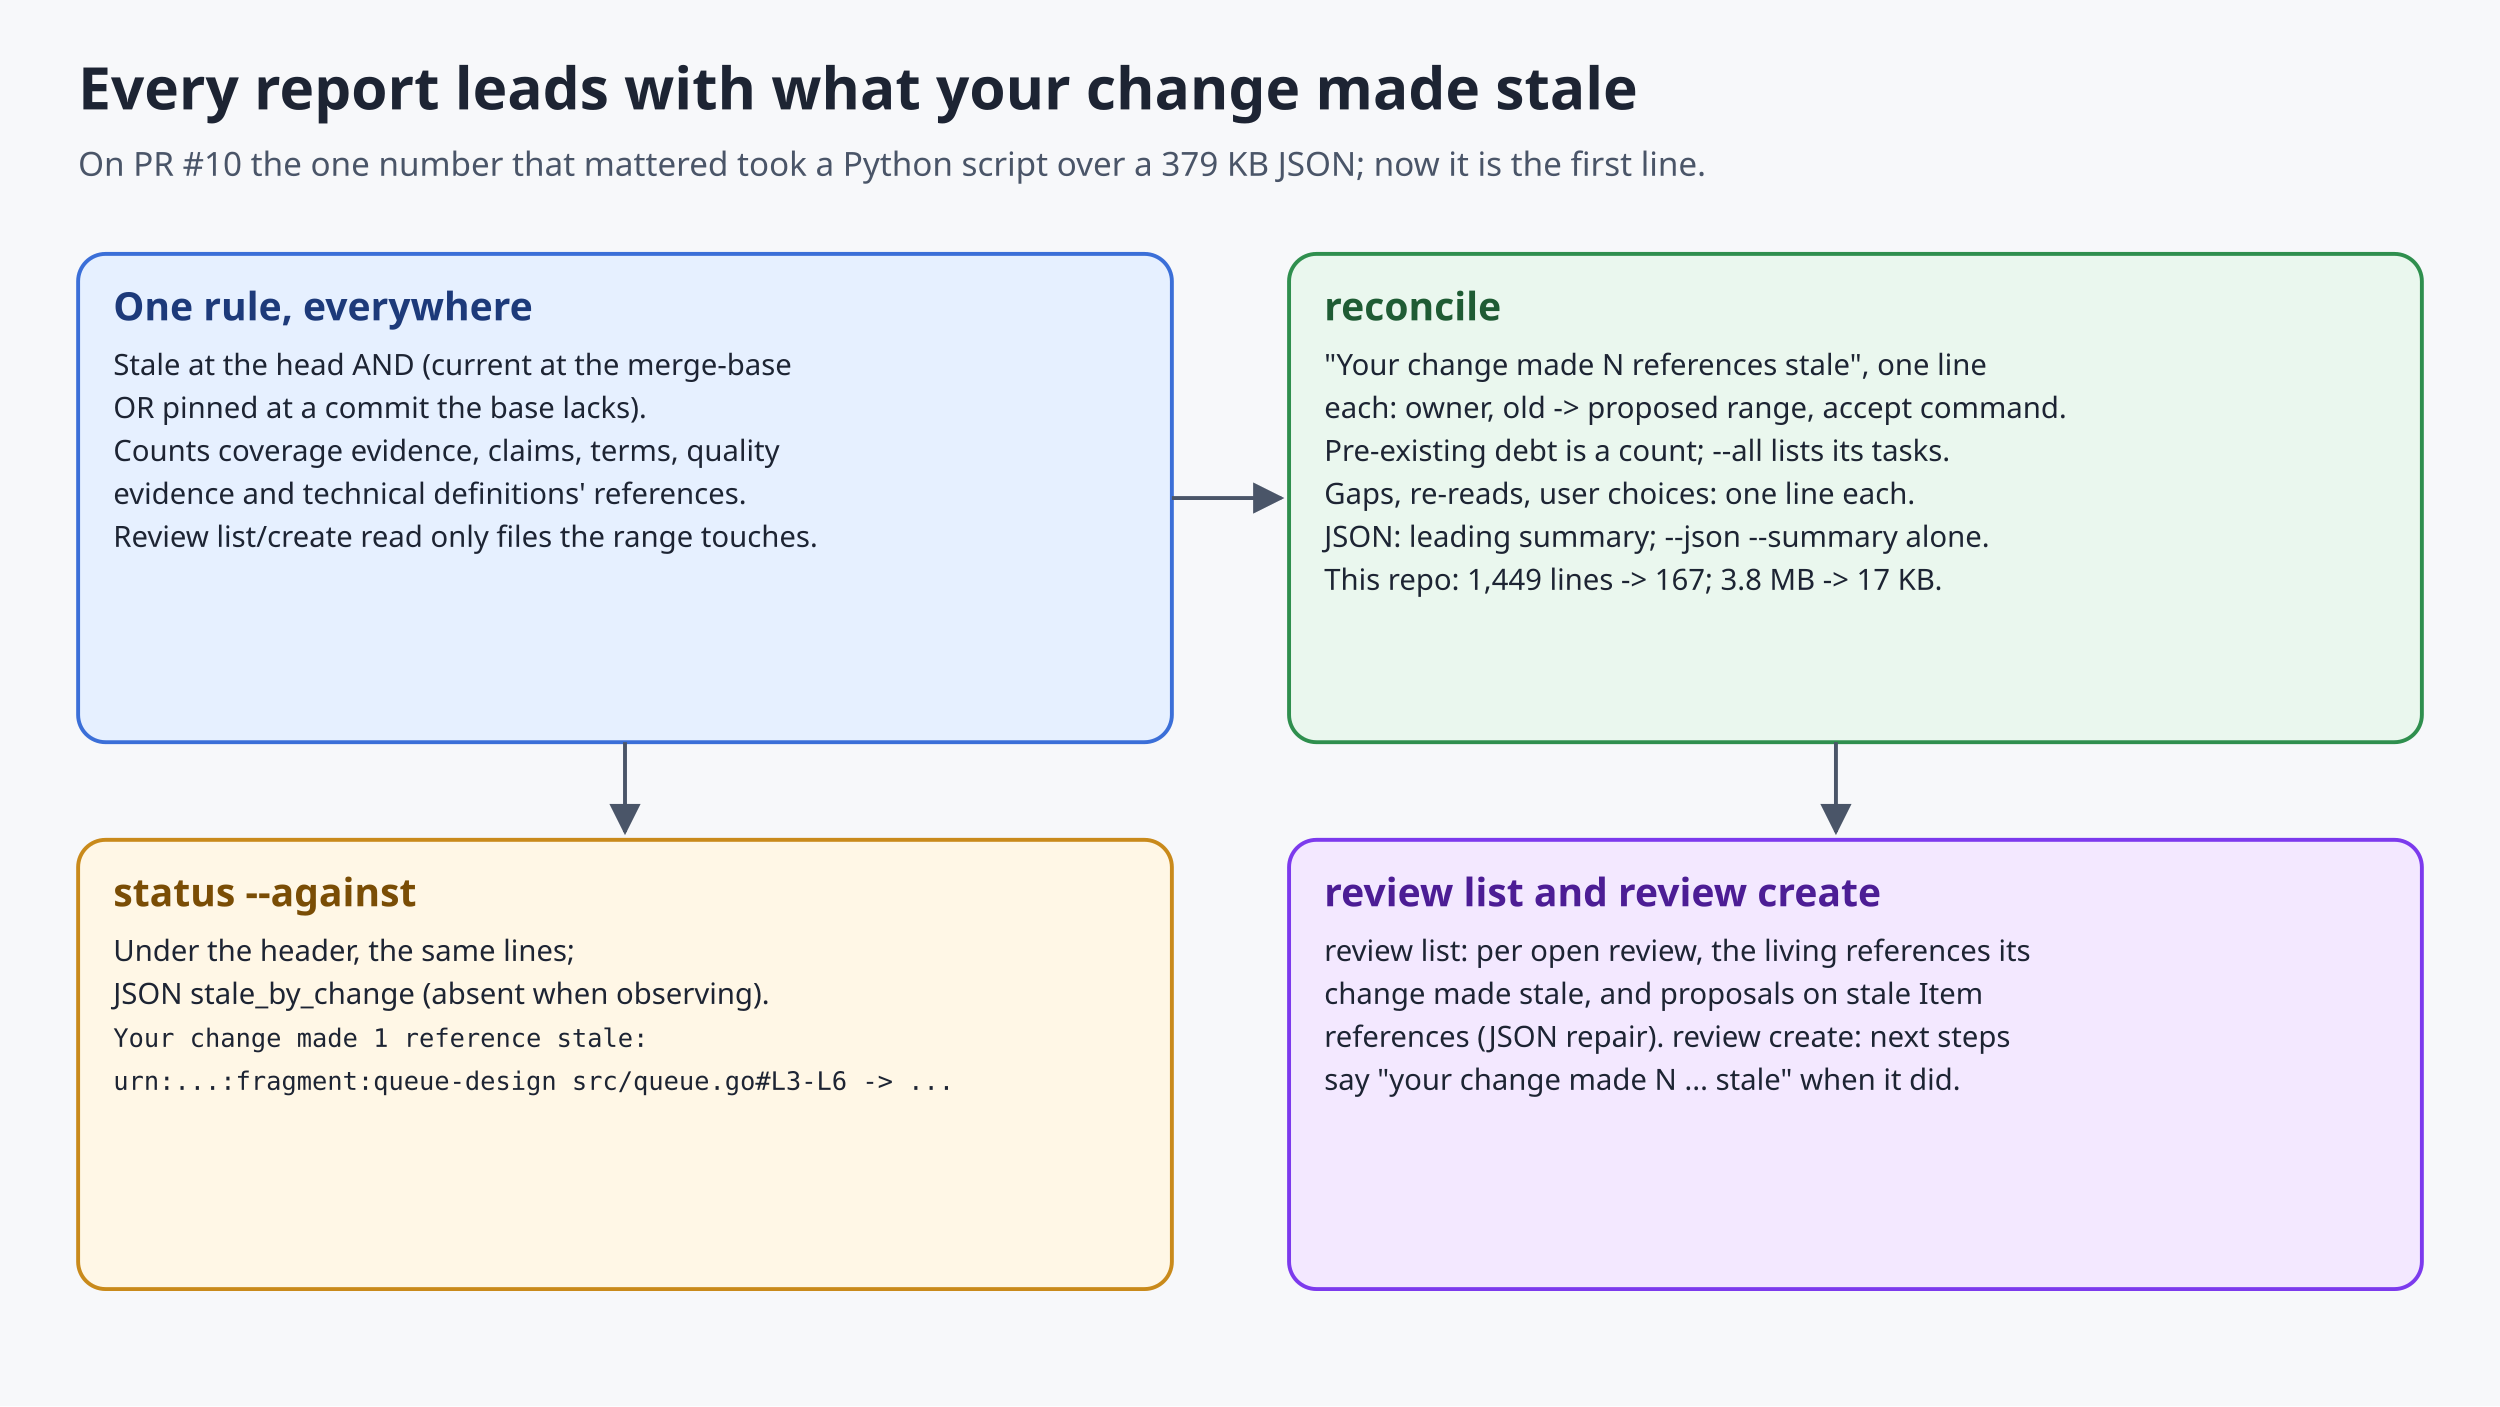
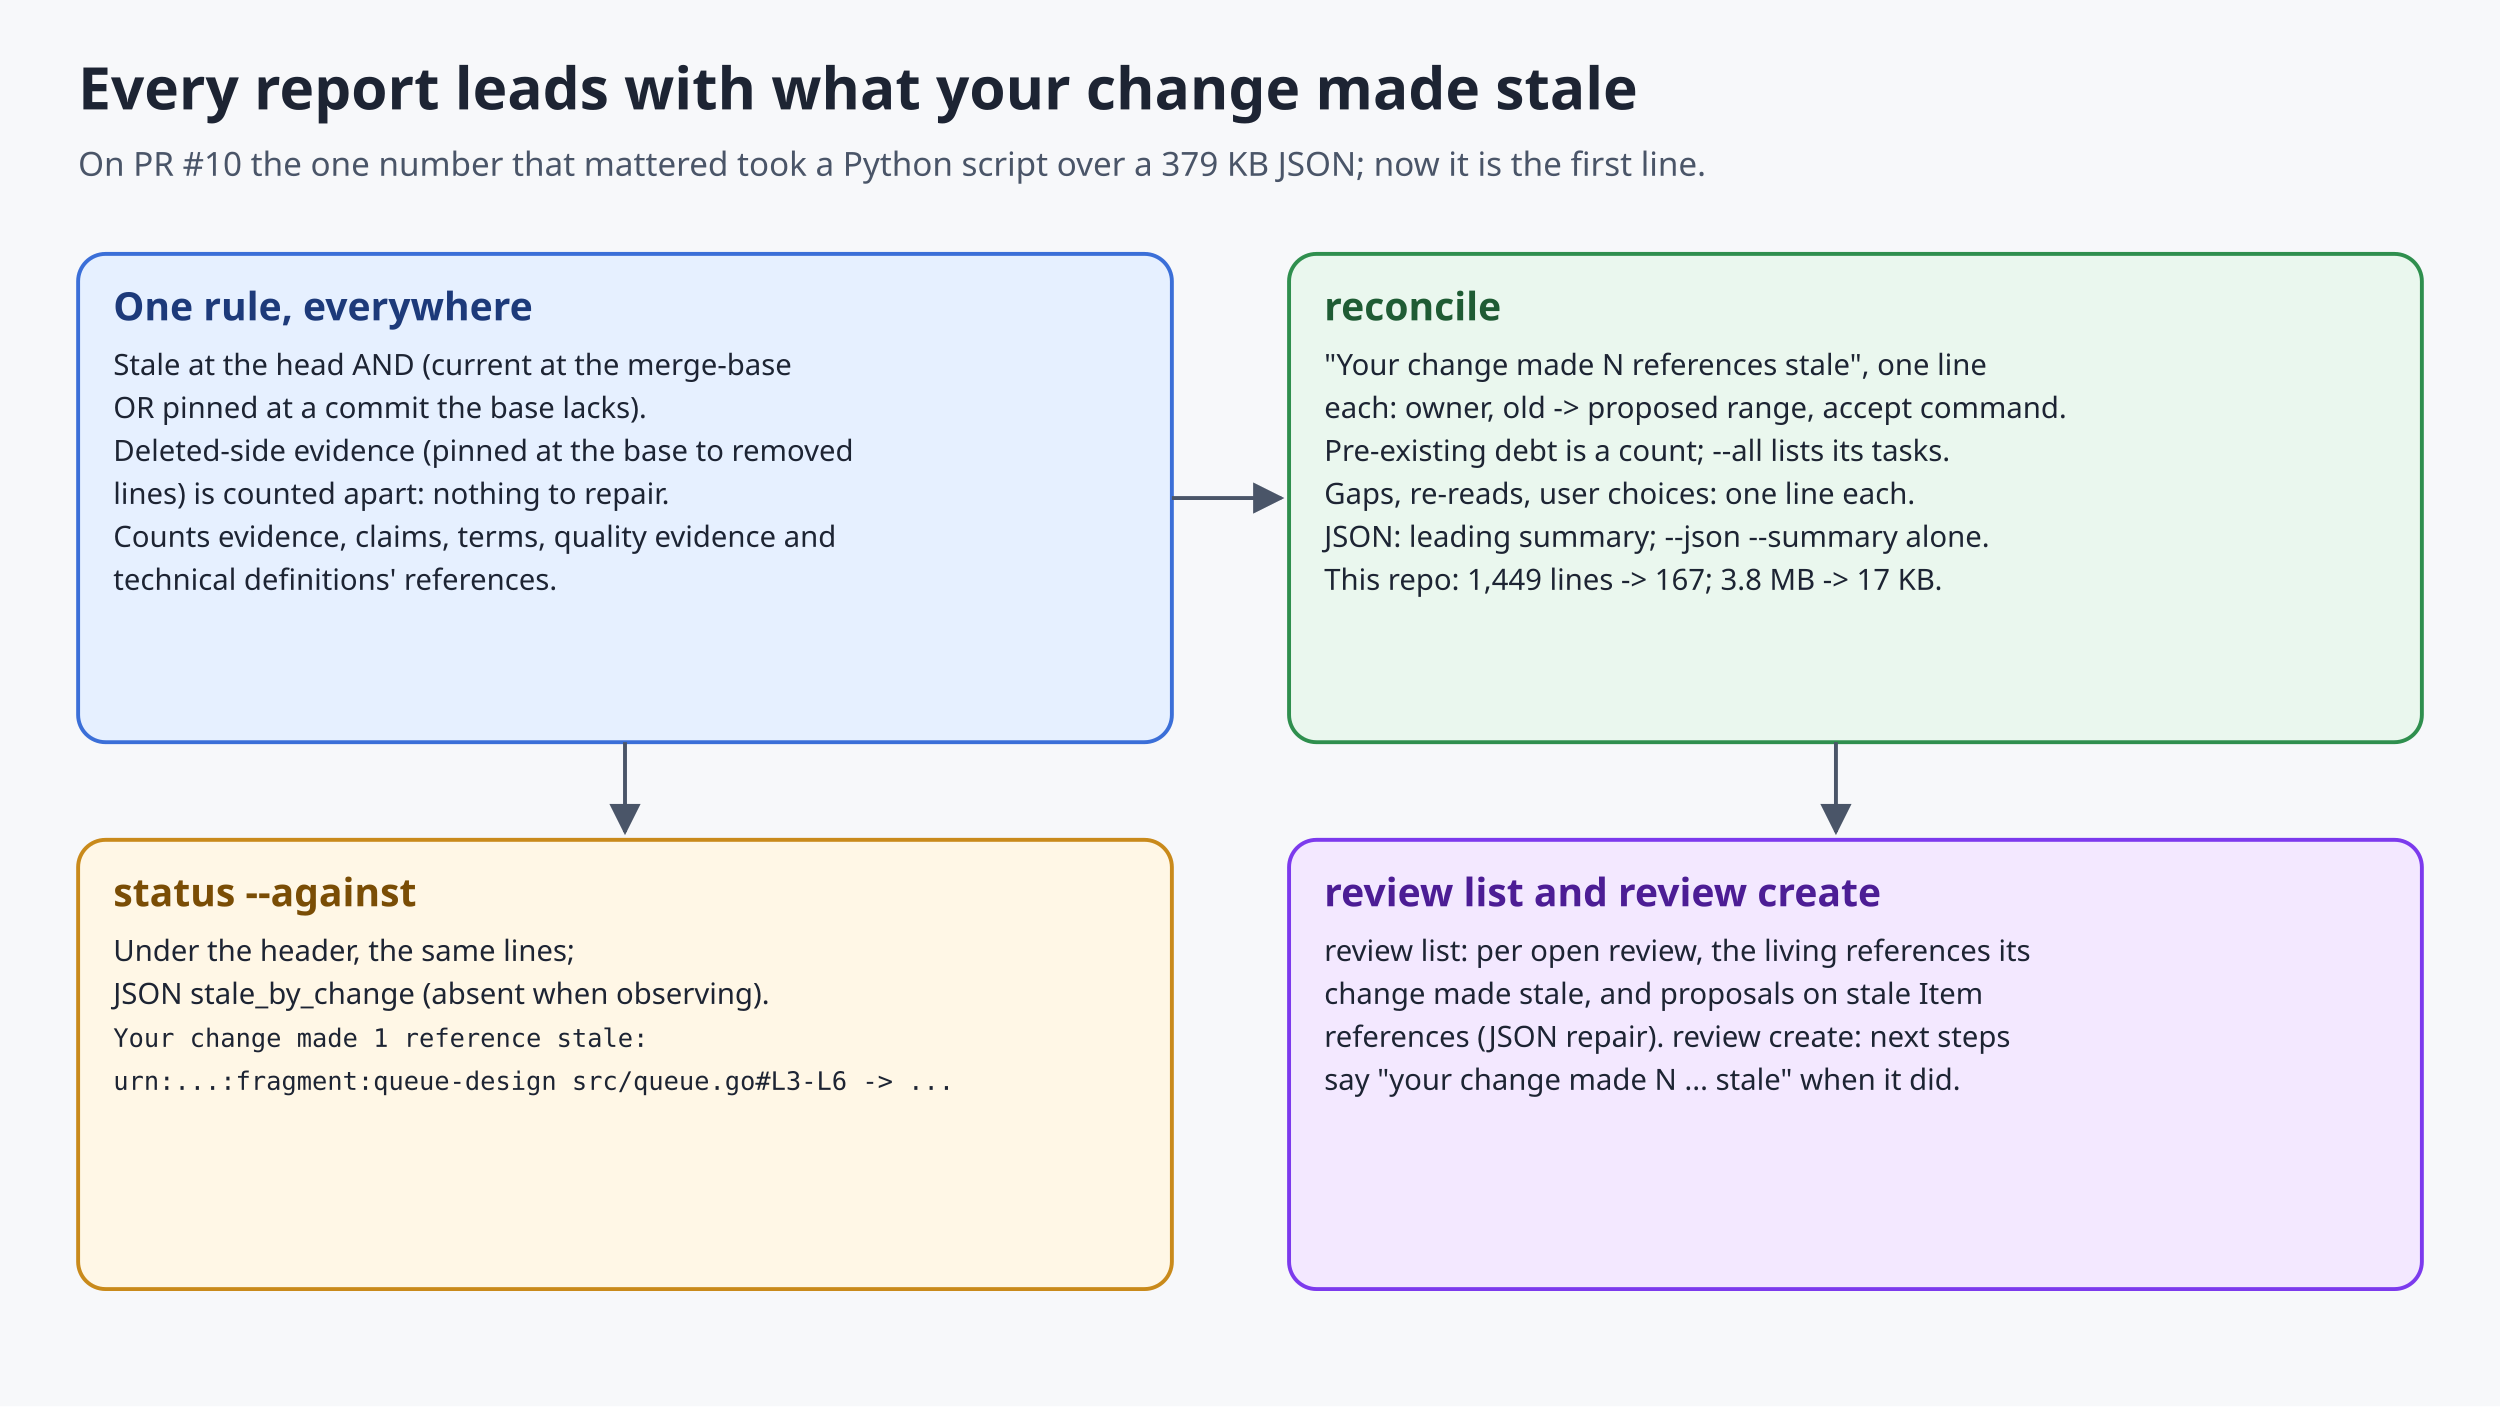
<svg xmlns="http://www.w3.org/2000/svg" viewBox="0 0 1280 720" font-family="system-ui, sans-serif">
  <rect width="1280" height="720" fill="#f7f8fa" />
  <text x="40" y="56" font-size="30" font-weight="700" fill="#1d2433">Every report leads with what your change made stale</text>
  <text x="40" y="90" font-size="17" fill="#4a5568">On PR #10 the one number that mattered took a Python script over a 379 KB JSON; now it is the first line.</text>
  <defs>
    <marker id="arrow" viewBox="0 0 10 10" refX="9" refY="5" markerWidth="8" markerHeight="8" orient="auto">
      <path d="M0,0 L10,5 L0,10 z" fill="#4a5568" />
    </marker>
  </defs>
  <g id="rule">
    <rect x="40" y="130" width="560" height="250" rx="14" fill="#e6f0ff" stroke="#3b6fd8" stroke-width="2" />
    <text x="58" y="164" font-size="20" font-weight="700" fill="#1d3a7a">One rule, everywhere</text>
    <text x="58" y="192" font-size="15" fill="#1d2433">Stale at the head AND (current at the merge-base</text>
    <text x="58" y="214" font-size="15" fill="#1d2433">OR pinned at a commit the base lacks).</text>
-     <text x="58" y="236" font-size="15" fill="#1d2433">Counts coverage evidence, claims, terms, quality</text>
-     <text x="58" y="258" font-size="15" fill="#1d2433">evidence and technical definitions' references.</text>
-     <text x="58" y="280" font-size="15" fill="#1d2433">Review list/create read only files the range touches.</text>
+     <text x="58" y="236" font-size="15" fill="#1d2433">Deleted-side evidence (pinned at the base to removed</text>
+     <text x="58" y="258" font-size="15" fill="#1d2433">lines) is counted apart: nothing to repair.</text>
+     <text x="58" y="280" font-size="15" fill="#1d2433">Counts evidence, claims, terms, quality evidence and</text>
+     <text x="58" y="302" font-size="15" fill="#1d2433">technical definitions' references.</text>
  </g>
  <g id="reconcile">
    <rect x="660" y="130" width="580" height="250" rx="14" fill="#eaf7ee" stroke="#2f8f4e" stroke-width="2" />
    <text x="678" y="164" font-size="20" font-weight="700" fill="#1f5c34">reconcile</text>
    <text x="678" y="192" font-size="15" fill="#1d2433">"Your change made N references stale", one line</text>
    <text x="678" y="214" font-size="15" fill="#1d2433">each: owner, old -&gt; proposed range, accept command.</text>
    <text x="678" y="236" font-size="15" fill="#1d2433">Pre-existing debt is a count; --all lists its tasks.</text>
    <text x="678" y="258" font-size="15" fill="#1d2433">Gaps, re-reads, user choices: one line each.</text>
    <text x="678" y="280" font-size="15" fill="#1d2433">JSON: leading summary; --json --summary alone.</text>
    <text x="678" y="302" font-size="15" fill="#1d2433">This repo: 1,449 lines -&gt; 167; 3.8 MB -&gt; 17 KB.</text>
  </g>
  <g id="status">
    <rect x="40" y="430" width="560" height="230" rx="14" fill="#fff7e6" stroke="#c98a1b" stroke-width="2" />
    <text x="58" y="464" font-size="20" font-weight="700" fill="#7a4d05">status --against</text>
    <text x="58" y="492" font-size="15" fill="#1d2433">Under the header, the same lines;</text>
    <text x="58" y="514" font-size="15" fill="#1d2433">JSON stale_by_change (absent when observing).</text>
    <text x="58" y="536" font-size="13" font-family="ui-monospace, monospace" fill="#1d2433">Your change made 1 reference stale:</text>
    <text x="58" y="558" font-size="13" font-family="ui-monospace, monospace" fill="#1d2433">  urn:...:fragment:queue-design  src/queue.go#L3-L6 -&gt; ...</text>
  </g>
  <g id="reviews">
    <rect x="660" y="430" width="580" height="230" rx="14" fill="#f3e8ff" stroke="#7c3aed" stroke-width="2" />
    <text x="678" y="464" font-size="20" font-weight="700" fill="#4c1d95">review list and review create</text>
    <text x="678" y="492" font-size="15" fill="#1d2433">review list: per open review, the living references its</text>
    <text x="678" y="514" font-size="15" fill="#1d2433">change made stale, and proposals on stale Item</text>
    <text x="678" y="536" font-size="15" fill="#1d2433">references (JSON repair). review create: next steps</text>
    <text x="678" y="558" font-size="15" fill="#1d2433">say "your change made N ... stale" when it did.</text>
  </g>
  <line x1="600" y1="255" x2="656" y2="255" stroke="#4a5568" stroke-width="2" marker-end="url(#arrow)" />
  <line x1="320" y1="380" x2="320" y2="426" stroke="#4a5568" stroke-width="2" marker-end="url(#arrow)" />
  <line x1="940" y1="380" x2="940" y2="426" stroke="#4a5568" stroke-width="2" marker-end="url(#arrow)" />
</svg>
